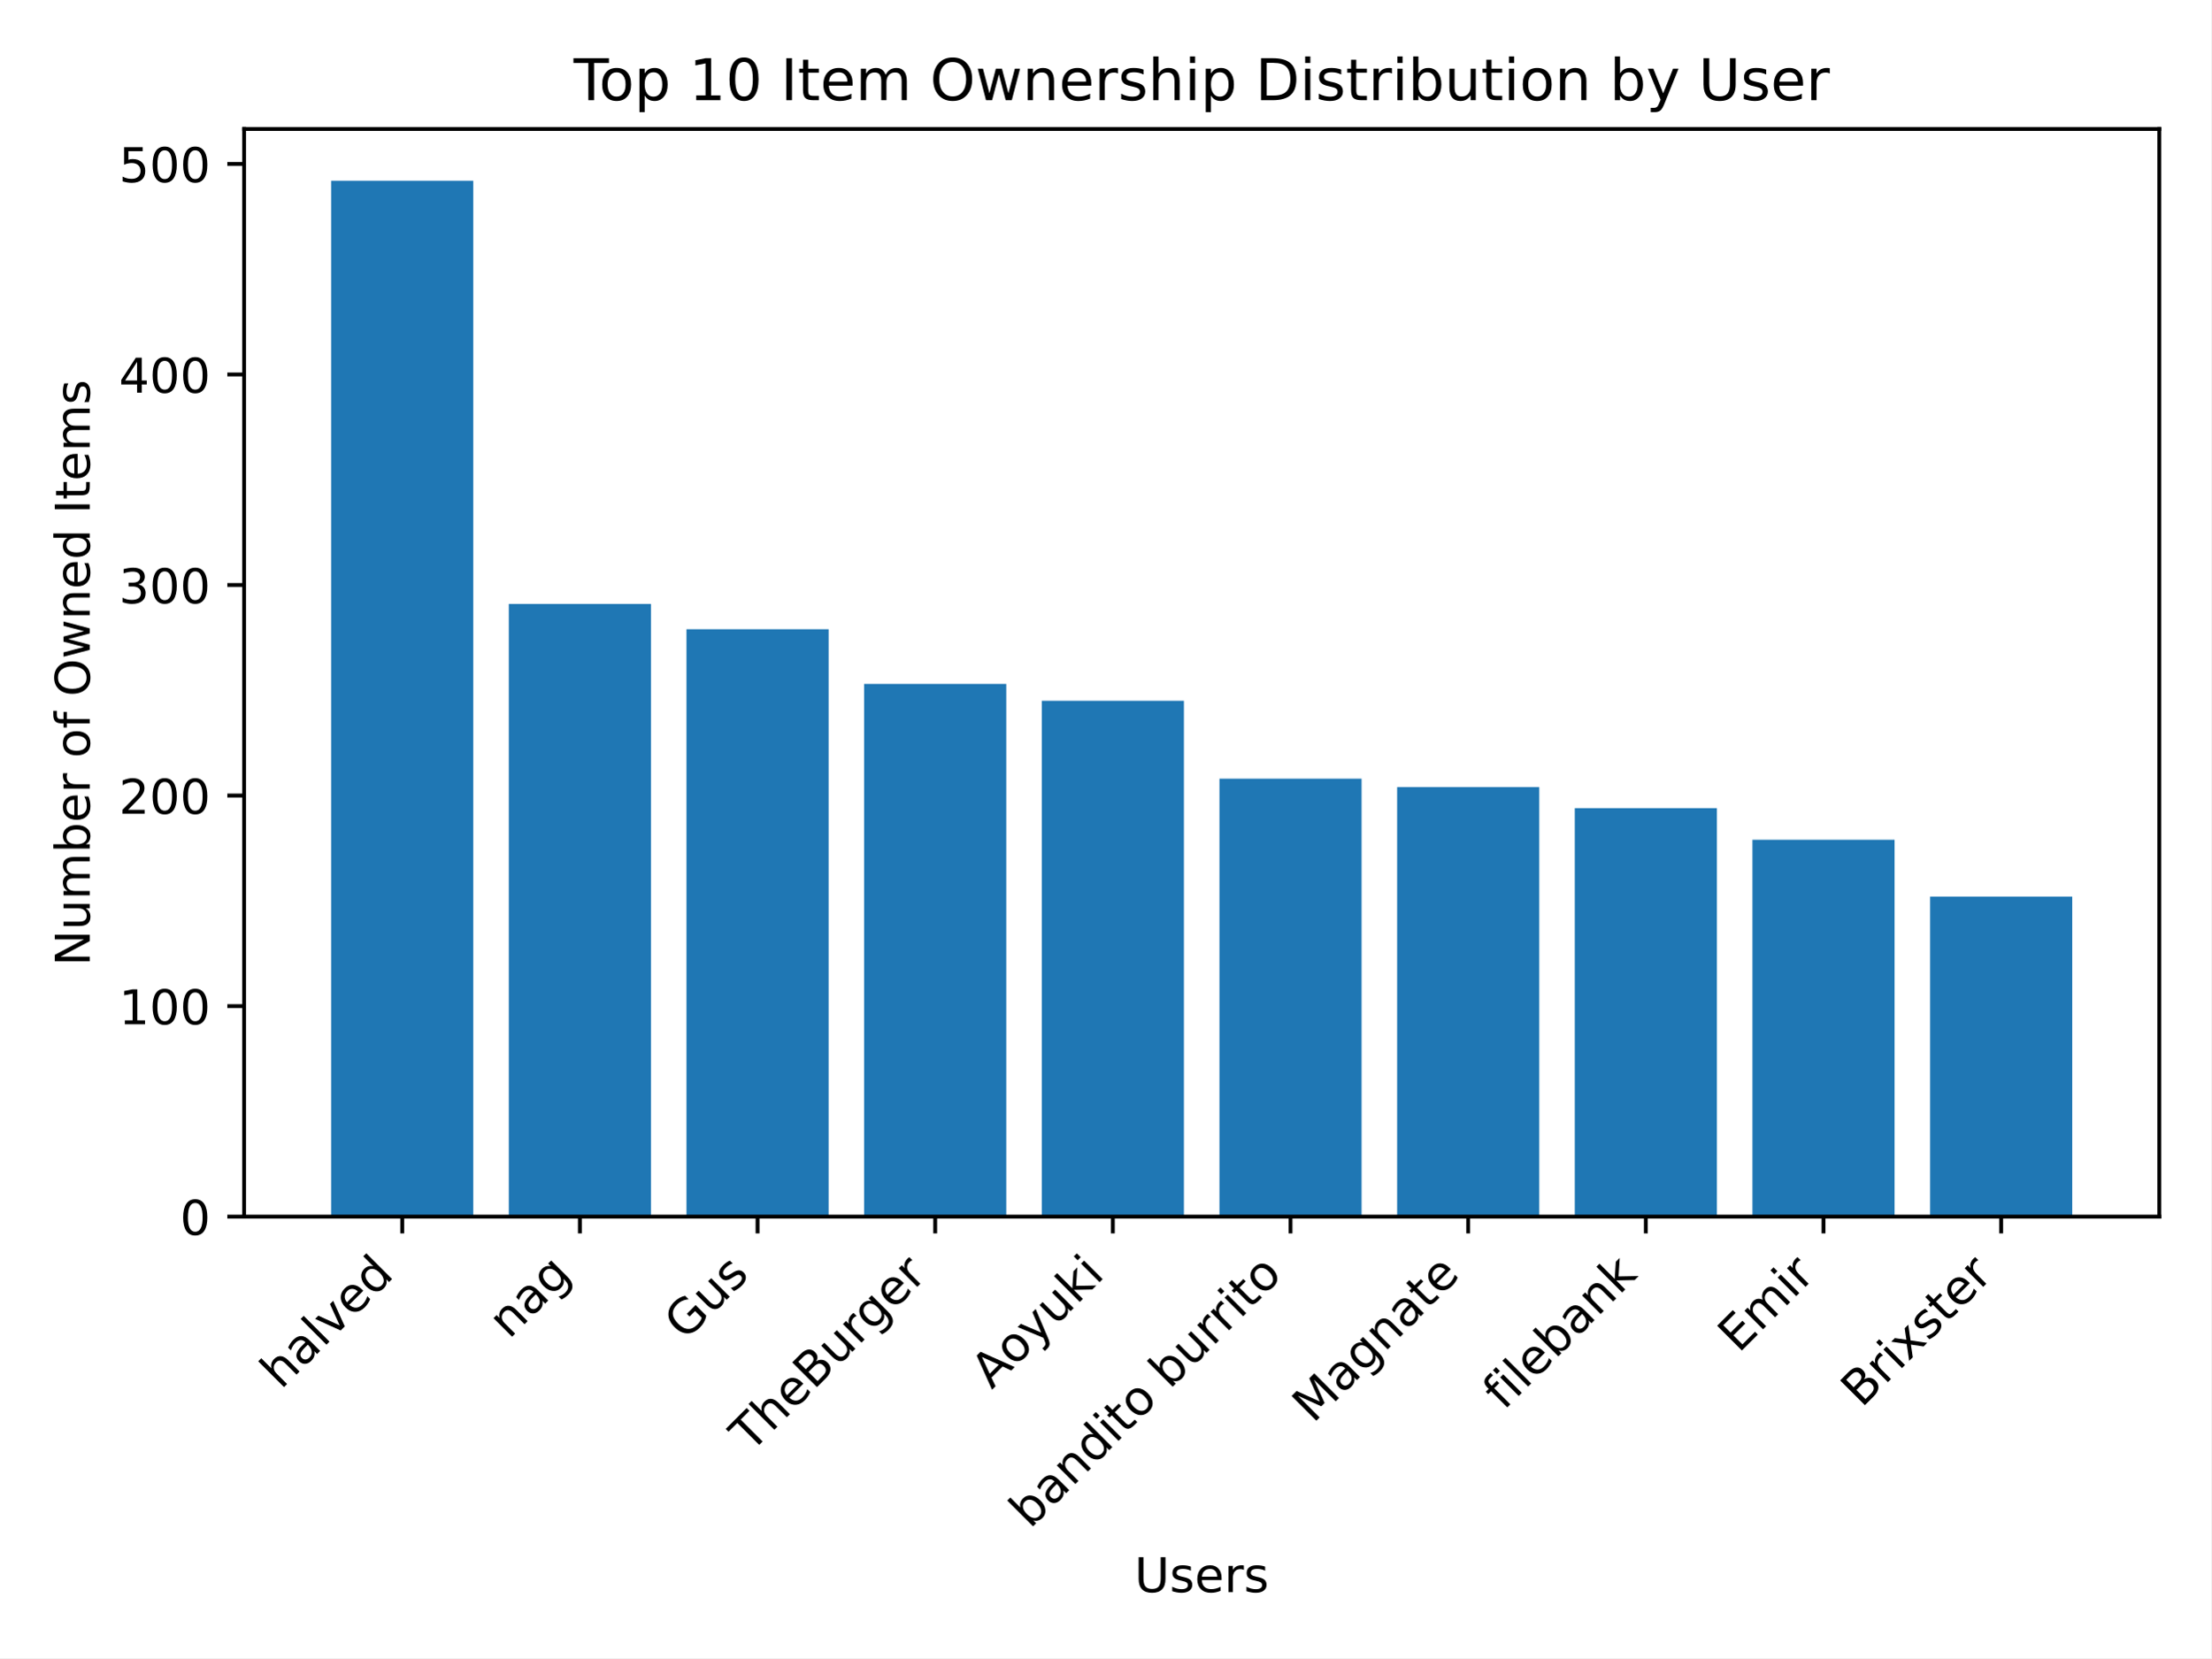
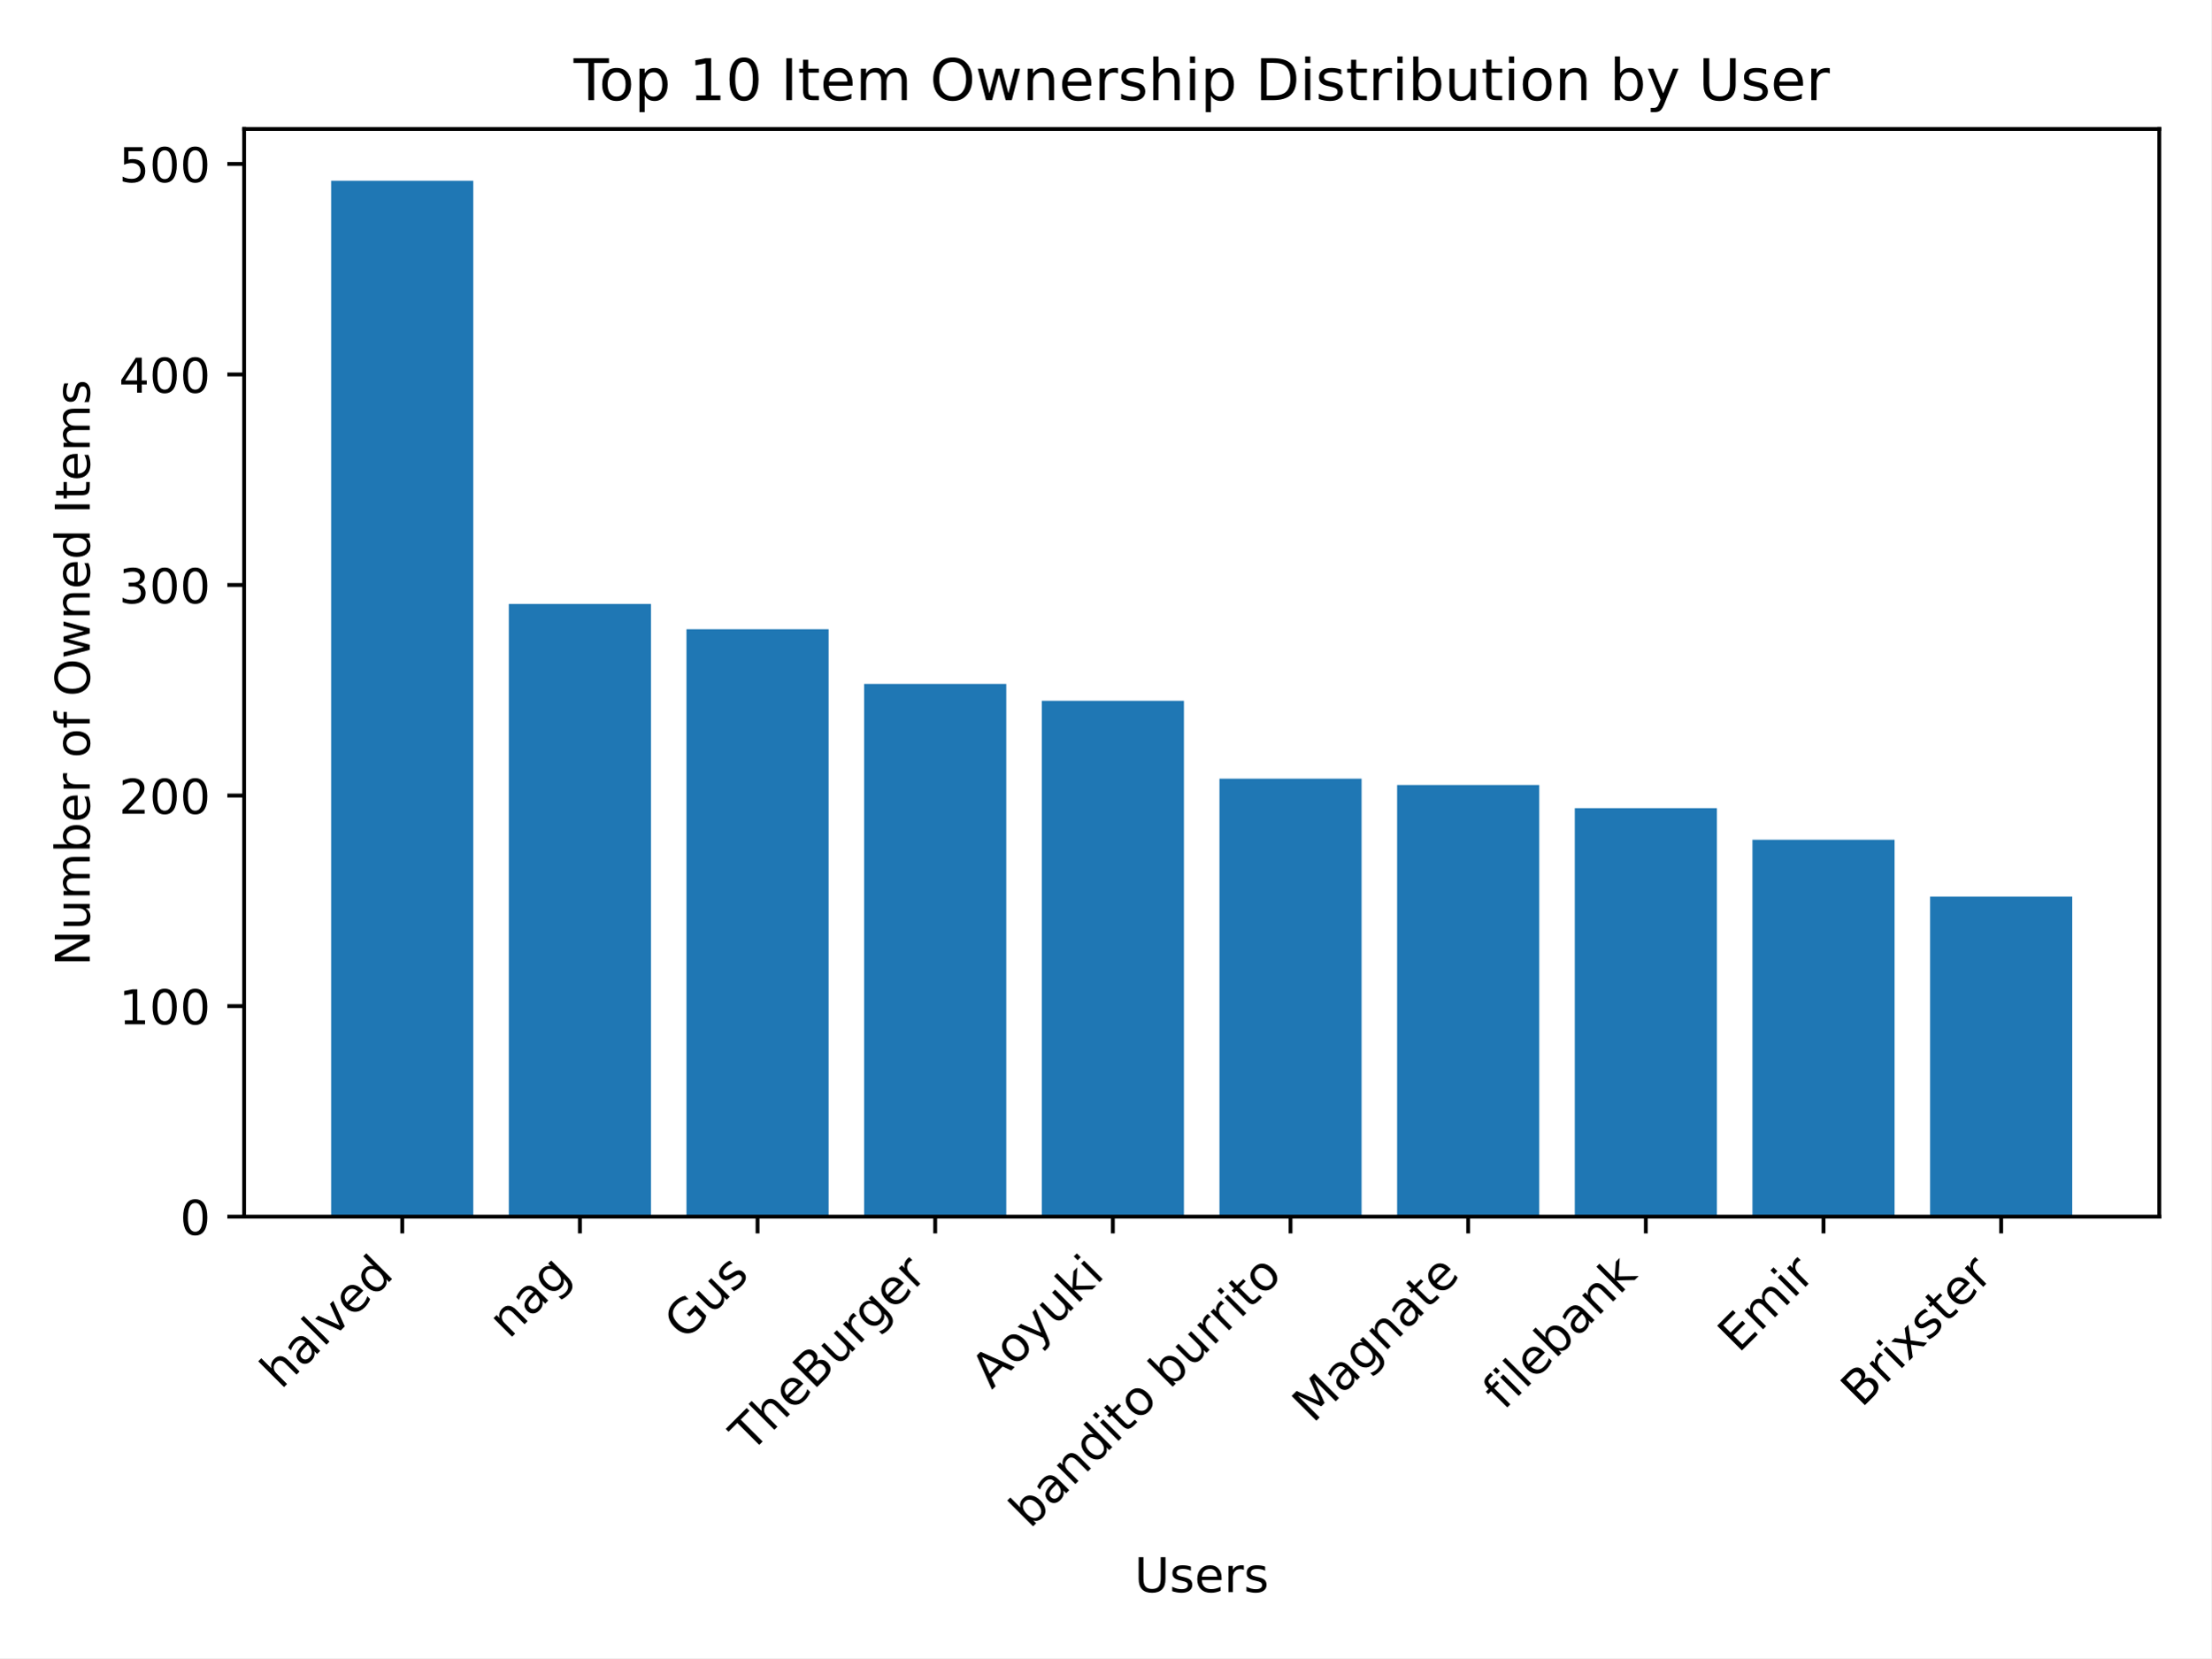
<svg xmlns="http://www.w3.org/2000/svg" xmlns:xlink="http://www.w3.org/1999/xlink" width="460.8pt" height="345.6pt" viewBox="0 0 460.8 345.6" version="1.1">
  <defs>
    <style type="text/css">*{stroke-linejoin: round; stroke-linecap: butt}</style>
  </defs>
  <g id="figure_1">
    <g id="patch_1">
      <path d="M 0 345.6  L 460.8 345.6  L 460.8 0  L 0 0  z " style="fill: #ffffff" />
    </g>
    <g id="axes_1">
      <g id="patch_2">
        <path d="M 50.87 253.581  L 450 253.581  L 450 26.88  L 50.87 26.88  z " style="fill: #ffffff" />
      </g>
      <g id="patch_3">
-         <path d="M 69.012 253.581  L 98.632 253.581  L 98.632 37.675  L 69.012 37.675  z " clip-path="url(#p9519331a0a)" style="fill: #1f77b4" />
+         <path d="M 69.012 253.581  L 98.632 253.581  L 98.632 37.675  L 69.012 37.675  z " clip-path="url(#p5525e25f6b)" style="fill: #1f77b4" />
      </g>
      <g id="patch_4">
-         <path d="M 106.037 253.581  L 135.657 253.581  L 135.657 125.88  L 106.037 125.88  z " clip-path="url(#p9519331a0a)" style="fill: #1f77b4" />
+         <path d="M 106.037 253.581  L 135.657 253.581  L 135.657 125.88  L 106.037 125.88  z " clip-path="url(#p5525e25f6b)" style="fill: #1f77b4" />
      </g>
      <g id="patch_5">
-         <path d="M 143.062 253.581  L 172.682 253.581  L 172.682 131.146  L 143.062 131.146  z " clip-path="url(#p9519331a0a)" style="fill: #1f77b4" />
+         <path d="M 143.062 253.581  L 172.682 253.581  L 172.682 131.146  L 143.062 131.146  z " clip-path="url(#p5525e25f6b)" style="fill: #1f77b4" />
      </g>
      <g id="patch_6">
-         <path d="M 180.087 253.581  L 209.707 253.581  L 209.707 142.556  L 180.087 142.556  z " clip-path="url(#p9519331a0a)" style="fill: #1f77b4" />
+         <path d="M 180.087 253.581  L 209.707 253.581  L 209.707 142.556  L 180.087 142.556  z " clip-path="url(#p5525e25f6b)" style="fill: #1f77b4" />
      </g>
      <g id="patch_7">
-         <path d="M 217.112 253.581  L 246.732 253.581  L 246.732 146.067  L 217.112 146.067  z " clip-path="url(#p9519331a0a)" style="fill: #1f77b4" />
+         <path d="M 217.112 253.581  L 246.732 253.581  L 246.732 146.067  L 217.112 146.067  z " clip-path="url(#p5525e25f6b)" style="fill: #1f77b4" />
      </g>
      <g id="patch_8">
-         <path d="M 254.138 253.581  L 283.758 253.581  L 283.758 162.304  L 254.138 162.304  z " clip-path="url(#p9519331a0a)" style="fill: #1f77b4" />
+         <path d="M 254.138 253.581  L 283.758 253.581  L 283.758 162.304  L 254.138 162.304  z " clip-path="url(#p5525e25f6b)" style="fill: #1f77b4" />
      </g>
      <g id="patch_9">
-         <path d="M 291.163 253.581  L 320.783 253.581  L 320.783 164.059  L 291.163 164.059  z " clip-path="url(#p9519331a0a)" style="fill: #1f77b4" />
+         <path d="M 291.163 253.581  L 320.783 253.581  L 320.783 163.62  L 291.163 163.62  z " clip-path="url(#p5525e25f6b)" style="fill: #1f77b4" />
      </g>
      <g id="patch_10">
-         <path d="M 328.188 253.581  L 357.808 253.581  L 357.808 168.447  L 328.188 168.447  z " clip-path="url(#p9519331a0a)" style="fill: #1f77b4" />
+         <path d="M 328.188 253.581  L 357.808 253.581  L 357.808 168.447  L 328.188 168.447  z " clip-path="url(#p5525e25f6b)" style="fill: #1f77b4" />
      </g>
      <g id="patch_11">
-         <path d="M 365.213 253.581  L 394.833 253.581  L 394.833 175.03  L 365.213 175.03  z " clip-path="url(#p9519331a0a)" style="fill: #1f77b4" />
+         <path d="M 365.213 253.581  L 394.833 253.581  L 394.833 175.03  L 365.213 175.03  z " clip-path="url(#p5525e25f6b)" style="fill: #1f77b4" />
      </g>
      <g id="patch_12">
-         <path d="M 402.238 253.581  L 431.858 253.581  L 431.858 186.878  L 402.238 186.878  z " clip-path="url(#p9519331a0a)" style="fill: #1f77b4" />
+         <path d="M 402.238 253.581  L 431.858 253.581  L 431.858 186.878  L 402.238 186.878  z " clip-path="url(#p5525e25f6b)" style="fill: #1f77b4" />
      </g>
      <g id="matplotlib.axis_1">
        <g id="xtick_1">
          <g id="line2d_1">
            <defs>
-               <path id="mc326df5c3a" d="M 0 0  L 0 3.5  " style="stroke: #000000; stroke-width: 0.8" />
+               <path id="mfc3a3e1d1f" d="M 0 0  L 0 3.5  " style="stroke: #000000; stroke-width: 0.8" />
            </defs>
            <g>
-               <use xlink:href="#mc326df5c3a" x="83.822" y="253.581" style="stroke: #000000; stroke-width: 0.8" />
+               <use xlink:href="#mfc3a3e1d1f" x="83.822" y="253.581" style="stroke: #000000; stroke-width: 0.8" />
            </g>
          </g>
          <g id="text_1">
            <g transform="translate(58.54764 289.7576) rotate(-45) scale(0.1 -0.1)">
              <defs>
                <path id="DejaVuSans-68" d="M 3513 2113  L 3513 0  L 2938 0  L 2938 2094  Q 2938 2591 2744 2837  Q 2550 3084 2163 3084  Q 1697 3084 1428 2787  Q 1159 2491 1159 1978  L 1159 0  L 581 0  L 581 4863  L 1159 4863  L 1159 2956  Q 1366 3272 1645 3428  Q 1925 3584 2291 3584  Q 2894 3584 3203 3211  Q 3513 2838 3513 2113  z " transform="scale(0.015625)" />
                <path id="DejaVuSans-61" d="M 2194 1759  Q 1497 1759 1228 1600  Q 959 1441 959 1056  Q 959 750 1161 570  Q 1363 391 1709 391  Q 2188 391 2477 730  Q 2766 1069 2766 1631  L 2766 1759  L 2194 1759  z M 3341 1997  L 3341 0  L 2766 0  L 2766 531  Q 2569 213 2275 61  Q 1981 -91 1556 -91  Q 1019 -91 701 211  Q 384 513 384 1019  Q 384 1609 779 1909  Q 1175 2209 1959 2209  L 2766 2209  L 2766 2266  Q 2766 2663 2505 2880  Q 2244 3097 1772 3097  Q 1472 3097 1187 3025  Q 903 2953 641 2809  L 641 3341  Q 956 3463 1253 3523  Q 1550 3584 1831 3584  Q 2591 3584 2966 3190  Q 3341 2797 3341 1997  z " transform="scale(0.015625)" />
                <path id="DejaVuSans-6c" d="M 603 4863  L 1178 4863  L 1178 0  L 603 0  L 603 4863  z " transform="scale(0.015625)" />
                <path id="DejaVuSans-76" d="M 191 3500  L 800 3500  L 1894 563  L 2988 3500  L 3597 3500  L 2284 0  L 1503 0  L 191 3500  z " transform="scale(0.015625)" />
                <path id="DejaVuSans-65" d="M 3597 1894  L 3597 1613  L 953 1613  Q 991 1019 1311 708  Q 1631 397 2203 397  Q 2534 397 2845 478  Q 3156 559 3463 722  L 3463 178  Q 3153 47 2828 -22  Q 2503 -91 2169 -91  Q 1331 -91 842 396  Q 353 884 353 1716  Q 353 2575 817 3079  Q 1281 3584 2069 3584  Q 2775 3584 3186 3129  Q 3597 2675 3597 1894  z M 3022 2063  Q 3016 2534 2758 2815  Q 2500 3097 2075 3097  Q 1594 3097 1305 2825  Q 1016 2553 972 2059  L 3022 2063  z " transform="scale(0.015625)" />
                <path id="DejaVuSans-64" d="M 2906 2969  L 2906 4863  L 3481 4863  L 3481 0  L 2906 0  L 2906 525  Q 2725 213 2448 61  Q 2172 -91 1784 -91  Q 1150 -91 751 415  Q 353 922 353 1747  Q 353 2572 751 3078  Q 1150 3584 1784 3584  Q 2172 3584 2448 3432  Q 2725 3281 2906 2969  z M 947 1747  Q 947 1113 1208 752  Q 1469 391 1925 391  Q 2381 391 2643 752  Q 2906 1113 2906 1747  Q 2906 2381 2643 2742  Q 2381 3103 1925 3103  Q 1469 3103 1208 2742  Q 947 2381 947 1747  z " transform="scale(0.015625)" />
              </defs>
              <use xlink:href="#DejaVuSans-68" />
              <use xlink:href="#DejaVuSans-61" transform="translate(63.37891 0)" />
              <use xlink:href="#DejaVuSans-6c" transform="translate(124.6582 0)" />
              <use xlink:href="#DejaVuSans-76" transform="translate(152.4414 0)" />
              <use xlink:href="#DejaVuSans-65" transform="translate(211.6211 0)" />
              <use xlink:href="#DejaVuSans-64" transform="translate(273.1445 0)" />
            </g>
          </g>
        </g>
        <g id="xtick_2">
          <g id="line2d_2">
            <g>
-               <use xlink:href="#mc326df5c3a" x="120.847" y="253.581" style="stroke: #000000; stroke-width: 0.8" />
+               <use xlink:href="#mfc3a3e1d1f" x="120.847" y="253.581" style="stroke: #000000; stroke-width: 0.8" />
            </g>
          </g>
          <g id="text_2">
            <g transform="translate(106.0732 279.257) rotate(-45) scale(0.1 -0.1)">
              <defs>
                <path id="DejaVuSans-6e" d="M 3513 2113  L 3513 0  L 2938 0  L 2938 2094  Q 2938 2591 2744 2837  Q 2550 3084 2163 3084  Q 1697 3084 1428 2787  Q 1159 2491 1159 1978  L 1159 0  L 581 0  L 581 3500  L 1159 3500  L 1159 2956  Q 1366 3272 1645 3428  Q 1925 3584 2291 3584  Q 2894 3584 3203 3211  Q 3513 2838 3513 2113  z " transform="scale(0.015625)" />
                <path id="DejaVuSans-67" d="M 2906 1791  Q 2906 2416 2648 2759  Q 2391 3103 1925 3103  Q 1463 3103 1205 2759  Q 947 2416 947 1791  Q 947 1169 1205 825  Q 1463 481 1925 481  Q 2391 481 2648 825  Q 2906 1169 2906 1791  z M 3481 434  Q 3481 -459 3084 -895  Q 2688 -1331 1869 -1331  Q 1566 -1331 1297 -1286  Q 1028 -1241 775 -1147  L 775 -588  Q 1028 -725 1275 -790  Q 1522 -856 1778 -856  Q 2344 -856 2625 -561  Q 2906 -266 2906 331  L 2906 616  Q 2728 306 2450 153  Q 2172 0 1784 0  Q 1141 0 747 490  Q 353 981 353 1791  Q 353 2603 747 3093  Q 1141 3584 1784 3584  Q 2172 3584 2450 3431  Q 2728 3278 2906 2969  L 2906 3500  L 3481 3500  L 3481 434  z " transform="scale(0.015625)" />
              </defs>
              <use xlink:href="#DejaVuSans-6e" />
              <use xlink:href="#DejaVuSans-61" transform="translate(63.37891 0)" />
              <use xlink:href="#DejaVuSans-67" transform="translate(124.6582 0)" />
            </g>
          </g>
        </g>
        <g id="xtick_3">
          <g id="line2d_3">
            <g>
-               <use xlink:href="#mc326df5c3a" x="157.872" y="253.581" style="stroke: #000000; stroke-width: 0.8" />
+               <use xlink:href="#mfc3a3e1d1f" x="157.872" y="253.581" style="stroke: #000000; stroke-width: 0.8" />
            </g>
          </g>
          <g id="text_3">
            <g transform="translate(142.758 279.5973) rotate(-45) scale(0.1 -0.1)">
              <defs>
                <path id="DejaVuSans-47" d="M 3809 666  L 3809 1919  L 2778 1919  L 2778 2438  L 4434 2438  L 4434 434  Q 4069 175 3628 42  Q 3188 -91 2688 -91  Q 1594 -91 976 548  Q 359 1188 359 2328  Q 359 3472 976 4111  Q 1594 4750 2688 4750  Q 3144 4750 3555 4637  Q 3966 4525 4313 4306  L 4313 3634  Q 3963 3931 3569 4081  Q 3175 4231 2741 4231  Q 1884 4231 1454 3753  Q 1025 3275 1025 2328  Q 1025 1384 1454 906  Q 1884 428 2741 428  Q 3075 428 3337 486  Q 3600 544 3809 666  z " transform="scale(0.015625)" />
                <path id="DejaVuSans-75" d="M 544 1381  L 544 3500  L 1119 3500  L 1119 1403  Q 1119 906 1312 657  Q 1506 409 1894 409  Q 2359 409 2629 706  Q 2900 1003 2900 1516  L 2900 3500  L 3475 3500  L 3475 0  L 2900 0  L 2900 538  Q 2691 219 2414 64  Q 2138 -91 1772 -91  Q 1169 -91 856 284  Q 544 659 544 1381  z M 1991 3584  L 1991 3584  z " transform="scale(0.015625)" />
                <path id="DejaVuSans-73" d="M 2834 3397  L 2834 2853  Q 2591 2978 2328 3040  Q 2066 3103 1784 3103  Q 1356 3103 1142 2972  Q 928 2841 928 2578  Q 928 2378 1081 2264  Q 1234 2150 1697 2047  L 1894 2003  Q 2506 1872 2764 1633  Q 3022 1394 3022 966  Q 3022 478 2636 193  Q 2250 -91 1575 -91  Q 1294 -91 989 -36  Q 684 19 347 128  L 347 722  Q 666 556 975 473  Q 1284 391 1588 391  Q 1994 391 2212 530  Q 2431 669 2431 922  Q 2431 1156 2273 1281  Q 2116 1406 1581 1522  L 1381 1569  Q 847 1681 609 1914  Q 372 2147 372 2553  Q 372 3047 722 3315  Q 1072 3584 1716 3584  Q 2034 3584 2315 3537  Q 2597 3491 2834 3397  z " transform="scale(0.015625)" />
              </defs>
              <use xlink:href="#DejaVuSans-47" />
              <use xlink:href="#DejaVuSans-75" transform="translate(77.49023 0)" />
              <use xlink:href="#DejaVuSans-73" transform="translate(140.8691 0)" />
            </g>
          </g>
        </g>
        <g id="xtick_4">
          <g id="line2d_4">
            <g>
-               <use xlink:href="#mc326df5c3a" x="194.897" y="253.581" style="stroke: #000000; stroke-width: 0.8" />
+               <use xlink:href="#mfc3a3e1d1f" x="194.897" y="253.581" style="stroke: #000000; stroke-width: 0.8" />
            </g>
          </g>
          <g id="text_4">
            <g transform="translate(156.4131 302.9672) rotate(-45) scale(0.1 -0.1)">
              <defs>
                <path id="DejaVuSans-54" d="M -19 4666  L 3928 4666  L 3928 4134  L 2272 4134  L 2272 0  L 1638 0  L 1638 4134  L -19 4134  L -19 4666  z " transform="scale(0.015625)" />
                <path id="DejaVuSans-42" d="M 1259 2228  L 1259 519  L 2272 519  Q 2781 519 3026 730  Q 3272 941 3272 1375  Q 3272 1813 3026 2020  Q 2781 2228 2272 2228  L 1259 2228  z M 1259 4147  L 1259 2741  L 2194 2741  Q 2656 2741 2882 2914  Q 3109 3088 3109 3444  Q 3109 3797 2882 3972  Q 2656 4147 2194 4147  L 1259 4147  z M 628 4666  L 2241 4666  Q 2963 4666 3353 4366  Q 3744 4066 3744 3513  Q 3744 3084 3544 2831  Q 3344 2578 2956 2516  Q 3422 2416 3680 2098  Q 3938 1781 3938 1306  Q 3938 681 3513 340  Q 3088 0 2303 0  L 628 0  L 628 4666  z " transform="scale(0.015625)" />
                <path id="DejaVuSans-72" d="M 2631 2963  Q 2534 3019 2420 3045  Q 2306 3072 2169 3072  Q 1681 3072 1420 2755  Q 1159 2438 1159 1844  L 1159 0  L 581 0  L 581 3500  L 1159 3500  L 1159 2956  Q 1341 3275 1631 3429  Q 1922 3584 2338 3584  Q 2397 3584 2469 3576  Q 2541 3569 2628 3553  L 2631 2963  z " transform="scale(0.015625)" />
              </defs>
              <use xlink:href="#DejaVuSans-54" />
              <use xlink:href="#DejaVuSans-68" transform="translate(61.08398 0)" />
              <use xlink:href="#DejaVuSans-65" transform="translate(124.4629 0)" />
              <use xlink:href="#DejaVuSans-42" transform="translate(185.9863 0)" />
              <use xlink:href="#DejaVuSans-75" transform="translate(254.5898 0)" />
              <use xlink:href="#DejaVuSans-72" transform="translate(317.9688 0)" />
              <use xlink:href="#DejaVuSans-67" transform="translate(357.332 0)" />
              <use xlink:href="#DejaVuSans-65" transform="translate(420.8086 0)" />
              <use xlink:href="#DejaVuSans-72" transform="translate(482.332 0)" />
            </g>
          </g>
        </g>
        <g id="xtick_5">
          <g id="line2d_5">
            <g>
-               <use xlink:href="#mc326df5c3a" x="231.922" y="253.581" style="stroke: #000000; stroke-width: 0.8" />
+               <use xlink:href="#mfc3a3e1d1f" x="231.922" y="253.581" style="stroke: #000000; stroke-width: 0.8" />
            </g>
          </g>
          <g id="text_5">
            <g transform="translate(206.6865 289.7189) rotate(-45) scale(0.1 -0.1)">
              <defs>
                <path id="DejaVuSans-41" d="M 2188 4044  L 1331 1722  L 3047 1722  L 2188 4044  z M 1831 4666  L 2547 4666  L 4325 0  L 3669 0  L 3244 1197  L 1141 1197  L 716 0  L 50 0  L 1831 4666  z " transform="scale(0.015625)" />
                <path id="DejaVuSans-6f" d="M 1959 3097  Q 1497 3097 1228 2736  Q 959 2375 959 1747  Q 959 1119 1226 758  Q 1494 397 1959 397  Q 2419 397 2687 759  Q 2956 1122 2956 1747  Q 2956 2369 2687 2733  Q 2419 3097 1959 3097  z M 1959 3584  Q 2709 3584 3137 3096  Q 3566 2609 3566 1747  Q 3566 888 3137 398  Q 2709 -91 1959 -91  Q 1206 -91 779 398  Q 353 888 353 1747  Q 353 2609 779 3096  Q 1206 3584 1959 3584  z " transform="scale(0.015625)" />
                <path id="DejaVuSans-79" d="M 2059 -325  Q 1816 -950 1584 -1140  Q 1353 -1331 966 -1331  L 506 -1331  L 506 -850  L 844 -850  Q 1081 -850 1212 -737  Q 1344 -625 1503 -206  L 1606 56  L 191 3500  L 800 3500  L 1894 763  L 2988 3500  L 3597 3500  L 2059 -325  z " transform="scale(0.015625)" />
                <path id="DejaVuSans-6b" d="M 581 4863  L 1159 4863  L 1159 1991  L 2875 3500  L 3609 3500  L 1753 1863  L 3688 0  L 2938 0  L 1159 1709  L 1159 0  L 581 0  L 581 4863  z " transform="scale(0.015625)" />
                <path id="DejaVuSans-69" d="M 603 3500  L 1178 3500  L 1178 0  L 603 0  L 603 3500  z M 603 4863  L 1178 4863  L 1178 4134  L 603 4134  L 603 4863  z " transform="scale(0.015625)" />
              </defs>
              <use xlink:href="#DejaVuSans-41" />
              <use xlink:href="#DejaVuSans-6f" transform="translate(66.6582 0)" />
              <use xlink:href="#DejaVuSans-79" transform="translate(127.8398 0)" />
              <use xlink:href="#DejaVuSans-75" transform="translate(187.0195 0)" />
              <use xlink:href="#DejaVuSans-6b" transform="translate(250.3984 0)" />
              <use xlink:href="#DejaVuSans-69" transform="translate(308.3086 0)" />
            </g>
          </g>
        </g>
        <g id="xtick_6">
          <g id="line2d_6">
            <g>
-               <use xlink:href="#mc326df5c3a" x="268.948" y="253.581" style="stroke: #000000; stroke-width: 0.8" />
+               <use xlink:href="#mfc3a3e1d1f" x="268.948" y="253.581" style="stroke: #000000; stroke-width: 0.8" />
            </g>
          </g>
          <g id="text_6">
            <g transform="translate(214.6506 318.7799) rotate(-45) scale(0.1 -0.1)">
              <defs>
                <path id="DejaVuSans-62" d="M 3116 1747  Q 3116 2381 2855 2742  Q 2594 3103 2138 3103  Q 1681 3103 1420 2742  Q 1159 2381 1159 1747  Q 1159 1113 1420 752  Q 1681 391 2138 391  Q 2594 391 2855 752  Q 3116 1113 3116 1747  z M 1159 2969  Q 1341 3281 1617 3432  Q 1894 3584 2278 3584  Q 2916 3584 3314 3078  Q 3713 2572 3713 1747  Q 3713 922 3314 415  Q 2916 -91 2278 -91  Q 1894 -91 1617 61  Q 1341 213 1159 525  L 1159 0  L 581 0  L 581 4863  L 1159 4863  L 1159 2969  z " transform="scale(0.015625)" />
                <path id="DejaVuSans-74" d="M 1172 4494  L 1172 3500  L 2356 3500  L 2356 3053  L 1172 3053  L 1172 1153  Q 1172 725 1289 603  Q 1406 481 1766 481  L 2356 481  L 2356 0  L 1766 0  Q 1100 0 847 248  Q 594 497 594 1153  L 594 3053  L 172 3053  L 172 3500  L 594 3500  L 594 4494  L 1172 4494  z " transform="scale(0.015625)" />
                <path id="DejaVuSans-20" transform="scale(0.015625)" />
              </defs>
              <use xlink:href="#DejaVuSans-62" />
              <use xlink:href="#DejaVuSans-61" transform="translate(63.47656 0)" />
              <use xlink:href="#DejaVuSans-6e" transform="translate(124.7559 0)" />
              <use xlink:href="#DejaVuSans-64" transform="translate(188.1348 0)" />
              <use xlink:href="#DejaVuSans-69" transform="translate(251.6113 0)" />
              <use xlink:href="#DejaVuSans-74" transform="translate(279.3945 0)" />
              <use xlink:href="#DejaVuSans-6f" transform="translate(318.6035 0)" />
              <use xlink:href="#DejaVuSans-20" transform="translate(379.7852 0)" />
              <use xlink:href="#DejaVuSans-62" transform="translate(411.5723 0)" />
              <use xlink:href="#DejaVuSans-75" transform="translate(475.0488 0)" />
              <use xlink:href="#DejaVuSans-72" transform="translate(538.4277 0)" />
              <use xlink:href="#DejaVuSans-72" transform="translate(577.791 0)" />
              <use xlink:href="#DejaVuSans-69" transform="translate(618.9043 0)" />
              <use xlink:href="#DejaVuSans-74" transform="translate(646.6875 0)" />
              <use xlink:href="#DejaVuSans-6f" transform="translate(685.8965 0)" />
            </g>
          </g>
        </g>
        <g id="xtick_7">
          <g id="line2d_7">
            <g>
-               <use xlink:href="#mc326df5c3a" x="305.973" y="253.581" style="stroke: #000000; stroke-width: 0.8" />
+               <use xlink:href="#mfc3a3e1d1f" x="305.973" y="253.581" style="stroke: #000000; stroke-width: 0.8" />
            </g>
          </g>
          <g id="text_7">
            <g transform="translate(273.6412 296.8143) rotate(-45) scale(0.1 -0.1)">
              <defs>
                <path id="DejaVuSans-4d" d="M 628 4666  L 1569 4666  L 2759 1491  L 3956 4666  L 4897 4666  L 4897 0  L 4281 0  L 4281 4097  L 3078 897  L 2444 897  L 1241 4097  L 1241 0  L 628 0  L 628 4666  z " transform="scale(0.015625)" />
              </defs>
              <use xlink:href="#DejaVuSans-4d" />
              <use xlink:href="#DejaVuSans-61" transform="translate(86.2793 0)" />
              <use xlink:href="#DejaVuSans-67" transform="translate(147.5586 0)" />
              <use xlink:href="#DejaVuSans-6e" transform="translate(211.0352 0)" />
              <use xlink:href="#DejaVuSans-61" transform="translate(274.4141 0)" />
              <use xlink:href="#DejaVuSans-74" transform="translate(335.6934 0)" />
              <use xlink:href="#DejaVuSans-65" transform="translate(374.9023 0)" />
            </g>
          </g>
        </g>
        <g id="xtick_8">
          <g id="line2d_8">
            <g>
-               <use xlink:href="#mc326df5c3a" x="342.998" y="253.581" style="stroke: #000000; stroke-width: 0.8" />
+               <use xlink:href="#mfc3a3e1d1f" x="342.998" y="253.581" style="stroke: #000000; stroke-width: 0.8" />
            </g>
          </g>
          <g id="text_8">
            <g transform="translate(313.3599 294.1206) rotate(-45) scale(0.1 -0.1)">
              <defs>
                <path id="DejaVuSans-66" d="M 2375 4863  L 2375 4384  L 1825 4384  Q 1516 4384 1395 4259  Q 1275 4134 1275 3809  L 1275 3500  L 2222 3500  L 2222 3053  L 1275 3053  L 1275 0  L 697 0  L 697 3053  L 147 3053  L 147 3500  L 697 3500  L 697 3744  Q 697 4328 969 4595  Q 1241 4863 1831 4863  L 2375 4863  z " transform="scale(0.015625)" />
              </defs>
              <use xlink:href="#DejaVuSans-66" />
              <use xlink:href="#DejaVuSans-69" transform="translate(35.20508 0)" />
              <use xlink:href="#DejaVuSans-6c" transform="translate(62.98828 0)" />
              <use xlink:href="#DejaVuSans-65" transform="translate(90.77148 0)" />
              <use xlink:href="#DejaVuSans-62" transform="translate(152.2949 0)" />
              <use xlink:href="#DejaVuSans-61" transform="translate(215.7715 0)" />
              <use xlink:href="#DejaVuSans-6e" transform="translate(277.0508 0)" />
              <use xlink:href="#DejaVuSans-6b" transform="translate(340.4297 0)" />
            </g>
          </g>
        </g>
        <g id="xtick_9">
          <g id="line2d_9">
            <g>
-               <use xlink:href="#mc326df5c3a" x="380.023" y="253.581" style="stroke: #000000; stroke-width: 0.8" />
+               <use xlink:href="#mfc3a3e1d1f" x="380.023" y="253.581" style="stroke: #000000; stroke-width: 0.8" />
            </g>
          </g>
          <g id="text_9">
            <g transform="translate(362.3251 282.1805) rotate(-45) scale(0.1 -0.1)">
              <defs>
                <path id="DejaVuSans-45" d="M 628 4666  L 3578 4666  L 3578 4134  L 1259 4134  L 1259 2753  L 3481 2753  L 3481 2222  L 1259 2222  L 1259 531  L 3634 531  L 3634 0  L 628 0  L 628 4666  z " transform="scale(0.015625)" />
                <path id="DejaVuSans-6d" d="M 3328 2828  Q 3544 3216 3844 3400  Q 4144 3584 4550 3584  Q 5097 3584 5394 3201  Q 5691 2819 5691 2113  L 5691 0  L 5113 0  L 5113 2094  Q 5113 2597 4934 2840  Q 4756 3084 4391 3084  Q 3944 3084 3684 2787  Q 3425 2491 3425 1978  L 3425 0  L 2847 0  L 2847 2094  Q 2847 2600 2669 2842  Q 2491 3084 2119 3084  Q 1678 3084 1418 2786  Q 1159 2488 1159 1978  L 1159 0  L 581 0  L 581 3500  L 1159 3500  L 1159 2956  Q 1356 3278 1631 3431  Q 1906 3584 2284 3584  Q 2666 3584 2933 3390  Q 3200 3197 3328 2828  z " transform="scale(0.015625)" />
              </defs>
              <use xlink:href="#DejaVuSans-45" />
              <use xlink:href="#DejaVuSans-6d" transform="translate(63.18359 0)" />
              <use xlink:href="#DejaVuSans-69" transform="translate(160.5957 0)" />
              <use xlink:href="#DejaVuSans-72" transform="translate(188.3789 0)" />
            </g>
          </g>
        </g>
        <g id="xtick_10">
          <g id="line2d_10">
            <g>
-               <use xlink:href="#mc326df5c3a" x="417.048" y="253.581" style="stroke: #000000; stroke-width: 0.8" />
+               <use xlink:href="#mfc3a3e1d1f" x="417.048" y="253.581" style="stroke: #000000; stroke-width: 0.8" />
            </g>
          </g>
          <g id="text_10">
            <g transform="translate(387.9558 293.5748) rotate(-45) scale(0.1 -0.1)">
              <defs>
                <path id="DejaVuSans-78" d="M 3513 3500  L 2247 1797  L 3578 0  L 2900 0  L 1881 1375  L 863 0  L 184 0  L 1544 1831  L 300 3500  L 978 3500  L 1906 2253  L 2834 3500  L 3513 3500  z " transform="scale(0.015625)" />
              </defs>
              <use xlink:href="#DejaVuSans-42" />
              <use xlink:href="#DejaVuSans-72" transform="translate(68.60352 0)" />
              <use xlink:href="#DejaVuSans-69" transform="translate(109.7168 0)" />
              <use xlink:href="#DejaVuSans-78" transform="translate(137.5 0)" />
              <use xlink:href="#DejaVuSans-73" transform="translate(196.6797 0)" />
              <use xlink:href="#DejaVuSans-74" transform="translate(248.7793 0)" />
              <use xlink:href="#DejaVuSans-65" transform="translate(287.9883 0)" />
              <use xlink:href="#DejaVuSans-72" transform="translate(349.5117 0)" />
            </g>
          </g>
        </g>
        <g id="text_11">
          <g transform="translate(236.4342 331.8489) scale(0.1 -0.1)">
            <defs>
              <path id="DejaVuSans-55" d="M 556 4666  L 1191 4666  L 1191 1831  Q 1191 1081 1462 751  Q 1734 422 2344 422  Q 2950 422 3222 751  Q 3494 1081 3494 1831  L 3494 4666  L 4128 4666  L 4128 1753  Q 4128 841 3676 375  Q 3225 -91 2344 -91  Q 1459 -91 1007 375  Q 556 841 556 1753  L 556 4666  z " transform="scale(0.015625)" />
            </defs>
            <use xlink:href="#DejaVuSans-55" />
            <use xlink:href="#DejaVuSans-73" transform="translate(73.19336 0)" />
            <use xlink:href="#DejaVuSans-65" transform="translate(125.293 0)" />
            <use xlink:href="#DejaVuSans-72" transform="translate(186.8164 0)" />
            <use xlink:href="#DejaVuSans-73" transform="translate(227.9297 0)" />
          </g>
        </g>
      </g>
      <g id="matplotlib.axis_2">
        <g id="ytick_1">
          <g id="line2d_11">
            <defs>
-               <path id="mde4b759489" d="M 0 0  L -3.5 0  " style="stroke: #000000; stroke-width: 0.8" />
+               <path id="m02142e27dc" d="M 0 0  L -3.5 0  " style="stroke: #000000; stroke-width: 0.8" />
            </defs>
            <g>
-               <use xlink:href="#mde4b759489" x="50.87" y="253.581" style="stroke: #000000; stroke-width: 0.8" />
+               <use xlink:href="#m02142e27dc" x="50.87" y="253.581" style="stroke: #000000; stroke-width: 0.8" />
            </g>
          </g>
          <g id="text_12">
            <g transform="translate(37.5075 257.3798) scale(0.1 -0.1)">
              <defs>
                <path id="DejaVuSans-30" d="M 2034 4250  Q 1547 4250 1301 3770  Q 1056 3291 1056 2328  Q 1056 1369 1301 889  Q 1547 409 2034 409  Q 2525 409 2770 889  Q 3016 1369 3016 2328  Q 3016 3291 2770 3770  Q 2525 4250 2034 4250  z M 2034 4750  Q 2819 4750 3233 4129  Q 3647 3509 3647 2328  Q 3647 1150 3233 529  Q 2819 -91 2034 -91  Q 1250 -91 836 529  Q 422 1150 422 2328  Q 422 3509 836 4129  Q 1250 4750 2034 4750  z " transform="scale(0.015625)" />
              </defs>
              <use xlink:href="#DejaVuSans-30" />
            </g>
          </g>
        </g>
        <g id="ytick_2">
          <g id="line2d_12">
            <g>
-               <use xlink:href="#mde4b759489" x="50.87" y="209.697" style="stroke: #000000; stroke-width: 0.8" />
+               <use xlink:href="#m02142e27dc" x="50.87" y="209.697" style="stroke: #000000; stroke-width: 0.8" />
            </g>
          </g>
          <g id="text_13">
            <g transform="translate(24.7825 213.4966) scale(0.1 -0.1)">
              <defs>
                <path id="DejaVuSans-31" d="M 794 531  L 1825 531  L 1825 4091  L 703 3866  L 703 4441  L 1819 4666  L 2450 4666  L 2450 531  L 3481 531  L 3481 0  L 794 0  L 794 531  z " transform="scale(0.015625)" />
              </defs>
              <use xlink:href="#DejaVuSans-31" />
              <use xlink:href="#DejaVuSans-30" transform="translate(63.62305 0)" />
              <use xlink:href="#DejaVuSans-30" transform="translate(127.2461 0)" />
            </g>
          </g>
        </g>
        <g id="ytick_3">
          <g id="line2d_13">
            <g>
-               <use xlink:href="#mde4b759489" x="50.87" y="165.814" style="stroke: #000000; stroke-width: 0.8" />
+               <use xlink:href="#m02142e27dc" x="50.87" y="165.814" style="stroke: #000000; stroke-width: 0.8" />
            </g>
          </g>
          <g id="text_14">
            <g transform="translate(24.7825 169.6134) scale(0.1 -0.1)">
              <defs>
                <path id="DejaVuSans-32" d="M 1228 531  L 3431 531  L 3431 0  L 469 0  L 469 531  Q 828 903 1448 1529  Q 2069 2156 2228 2338  Q 2531 2678 2651 2914  Q 2772 3150 2772 3378  Q 2772 3750 2511 3984  Q 2250 4219 1831 4219  Q 1534 4219 1204 4116  Q 875 4013 500 3803  L 500 4441  Q 881 4594 1212 4672  Q 1544 4750 1819 4750  Q 2544 4750 2975 4387  Q 3406 4025 3406 3419  Q 3406 3131 3298 2873  Q 3191 2616 2906 2266  Q 2828 2175 2409 1742  Q 1991 1309 1228 531  z " transform="scale(0.015625)" />
              </defs>
              <use xlink:href="#DejaVuSans-32" />
              <use xlink:href="#DejaVuSans-30" transform="translate(63.62305 0)" />
              <use xlink:href="#DejaVuSans-30" transform="translate(127.2461 0)" />
            </g>
          </g>
        </g>
        <g id="ytick_4">
          <g id="line2d_14">
            <g>
-               <use xlink:href="#mde4b759489" x="50.87" y="121.931" style="stroke: #000000; stroke-width: 0.8" />
+               <use xlink:href="#m02142e27dc" x="50.87" y="121.931" style="stroke: #000000; stroke-width: 0.8" />
            </g>
          </g>
          <g id="text_15">
            <g transform="translate(24.7825 125.7302) scale(0.1 -0.1)">
              <defs>
                <path id="DejaVuSans-33" d="M 2597 2516  Q 3050 2419 3304 2112  Q 3559 1806 3559 1356  Q 3559 666 3084 287  Q 2609 -91 1734 -91  Q 1441 -91 1130 -33  Q 819 25 488 141  L 488 750  Q 750 597 1062 519  Q 1375 441 1716 441  Q 2309 441 2620 675  Q 2931 909 2931 1356  Q 2931 1769 2642 2001  Q 2353 2234 1838 2234  L 1294 2234  L 1294 2753  L 1863 2753  Q 2328 2753 2575 2939  Q 2822 3125 2822 3475  Q 2822 3834 2567 4026  Q 2313 4219 1838 4219  Q 1578 4219 1281 4162  Q 984 4106 628 3988  L 628 4550  Q 988 4650 1302 4700  Q 1616 4750 1894 4750  Q 2613 4750 3031 4423  Q 3450 4097 3450 3541  Q 3450 3153 3228 2886  Q 3006 2619 2597 2516  z " transform="scale(0.015625)" />
              </defs>
              <use xlink:href="#DejaVuSans-33" />
              <use xlink:href="#DejaVuSans-30" transform="translate(63.62305 0)" />
              <use xlink:href="#DejaVuSans-30" transform="translate(127.2461 0)" />
            </g>
          </g>
        </g>
        <g id="ytick_5">
          <g id="line2d_15">
            <g>
-               <use xlink:href="#mde4b759489" x="50.87" y="78.048" style="stroke: #000000; stroke-width: 0.8" />
+               <use xlink:href="#m02142e27dc" x="50.87" y="78.048" style="stroke: #000000; stroke-width: 0.8" />
            </g>
          </g>
          <g id="text_16">
            <g transform="translate(24.7825 81.84702) scale(0.1 -0.1)">
              <defs>
                <path id="DejaVuSans-34" d="M 2419 4116  L 825 1625  L 2419 1625  L 2419 4116  z M 2253 4666  L 3047 4666  L 3047 1625  L 3713 1625  L 3713 1100  L 3047 1100  L 3047 0  L 2419 0  L 2419 1100  L 313 1100  L 313 1709  L 2253 4666  z " transform="scale(0.015625)" />
              </defs>
              <use xlink:href="#DejaVuSans-34" />
              <use xlink:href="#DejaVuSans-30" transform="translate(63.62305 0)" />
              <use xlink:href="#DejaVuSans-30" transform="translate(127.2461 0)" />
            </g>
          </g>
        </g>
        <g id="ytick_6">
          <g id="line2d_16">
            <g>
-               <use xlink:href="#mde4b759489" x="50.87" y="34.165" style="stroke: #000000; stroke-width: 0.8" />
+               <use xlink:href="#m02142e27dc" x="50.87" y="34.165" style="stroke: #000000; stroke-width: 0.8" />
            </g>
          </g>
          <g id="text_17">
            <g transform="translate(24.7825 37.96383) scale(0.1 -0.1)">
              <defs>
                <path id="DejaVuSans-35" d="M 691 4666  L 3169 4666  L 3169 4134  L 1269 4134  L 1269 2991  Q 1406 3038 1543 3061  Q 1681 3084 1819 3084  Q 2600 3084 3056 2656  Q 3513 2228 3513 1497  Q 3513 744 3044 326  Q 2575 -91 1722 -91  Q 1428 -91 1123 -41  Q 819 9 494 109  L 494 744  Q 775 591 1075 516  Q 1375 441 1709 441  Q 2250 441 2565 725  Q 2881 1009 2881 1497  Q 2881 1984 2565 2268  Q 2250 2553 1709 2553  Q 1456 2553 1204 2497  Q 953 2441 691 2322  L 691 4666  z " transform="scale(0.015625)" />
              </defs>
              <use xlink:href="#DejaVuSans-35" />
              <use xlink:href="#DejaVuSans-30" transform="translate(63.62305 0)" />
              <use xlink:href="#DejaVuSans-30" transform="translate(127.2461 0)" />
            </g>
          </g>
        </g>
        <g id="text_18">
          <g transform="translate(18.70281 201.3342) rotate(-90) scale(0.1 -0.1)">
            <defs>
              <path id="DejaVuSans-4e" d="M 628 4666  L 1478 4666  L 3547 763  L 3547 4666  L 4159 4666  L 4159 0  L 3309 0  L 1241 3903  L 1241 0  L 628 0  L 628 4666  z " transform="scale(0.015625)" />
              <path id="DejaVuSans-4f" d="M 2522 4238  Q 1834 4238 1429 3725  Q 1025 3213 1025 2328  Q 1025 1447 1429 934  Q 1834 422 2522 422  Q 3209 422 3611 934  Q 4013 1447 4013 2328  Q 4013 3213 3611 3725  Q 3209 4238 2522 4238  z M 2522 4750  Q 3503 4750 4090 4092  Q 4678 3434 4678 2328  Q 4678 1225 4090 567  Q 3503 -91 2522 -91  Q 1538 -91 948 565  Q 359 1222 359 2328  Q 359 3434 948 4092  Q 1538 4750 2522 4750  z " transform="scale(0.015625)" />
              <path id="DejaVuSans-77" d="M 269 3500  L 844 3500  L 1563 769  L 2278 3500  L 2956 3500  L 3675 769  L 4391 3500  L 4966 3500  L 4050 0  L 3372 0  L 2619 2869  L 1863 0  L 1184 0  L 269 3500  z " transform="scale(0.015625)" />
              <path id="DejaVuSans-49" d="M 628 4666  L 1259 4666  L 1259 0  L 628 0  L 628 4666  z " transform="scale(0.015625)" />
            </defs>
            <use xlink:href="#DejaVuSans-4e" />
            <use xlink:href="#DejaVuSans-75" transform="translate(74.80469 0)" />
            <use xlink:href="#DejaVuSans-6d" transform="translate(138.1836 0)" />
            <use xlink:href="#DejaVuSans-62" transform="translate(235.5957 0)" />
            <use xlink:href="#DejaVuSans-65" transform="translate(299.0723 0)" />
            <use xlink:href="#DejaVuSans-72" transform="translate(360.5957 0)" />
            <use xlink:href="#DejaVuSans-20" transform="translate(401.709 0)" />
            <use xlink:href="#DejaVuSans-6f" transform="translate(433.4961 0)" />
            <use xlink:href="#DejaVuSans-66" transform="translate(494.6777 0)" />
            <use xlink:href="#DejaVuSans-20" transform="translate(529.8828 0)" />
            <use xlink:href="#DejaVuSans-4f" transform="translate(561.6699 0)" />
            <use xlink:href="#DejaVuSans-77" transform="translate(640.3809 0)" />
            <use xlink:href="#DejaVuSans-6e" transform="translate(722.168 0)" />
            <use xlink:href="#DejaVuSans-65" transform="translate(785.5469 0)" />
            <use xlink:href="#DejaVuSans-64" transform="translate(847.0703 0)" />
            <use xlink:href="#DejaVuSans-20" transform="translate(910.5469 0)" />
            <use xlink:href="#DejaVuSans-49" transform="translate(942.334 0)" />
            <use xlink:href="#DejaVuSans-74" transform="translate(971.8262 0)" />
            <use xlink:href="#DejaVuSans-65" transform="translate(1011.035 0)" />
            <use xlink:href="#DejaVuSans-6d" transform="translate(1072.559 0)" />
            <use xlink:href="#DejaVuSans-73" transform="translate(1169.971 0)" />
          </g>
        </g>
      </g>
      <g id="patch_13">
        <path d="M 50.87 253.581  L 50.87 26.88  " style="fill: none; stroke: #000000; stroke-width: 0.8; stroke-linejoin: miter; stroke-linecap: square" />
      </g>
      <g id="patch_14">
        <path d="M 450 253.581  L 450 26.88  " style="fill: none; stroke: #000000; stroke-width: 0.8; stroke-linejoin: miter; stroke-linecap: square" />
      </g>
      <g id="patch_15">
        <path d="M 50.87 253.581  L 450 253.581  " style="fill: none; stroke: #000000; stroke-width: 0.8; stroke-linejoin: miter; stroke-linecap: square" />
      </g>
      <g id="patch_16">
        <path d="M 50.87 26.88  L 450 26.88  " style="fill: none; stroke: #000000; stroke-width: 0.8; stroke-linejoin: miter; stroke-linecap: square" />
      </g>
      <g id="text_19">
        <g transform="translate(119.5422 20.88) scale(0.12 -0.12)">
          <defs>
            <path id="DejaVuSans-70" d="M 1159 525  L 1159 -1331  L 581 -1331  L 581 3500  L 1159 3500  L 1159 2969  Q 1341 3281 1617 3432  Q 1894 3584 2278 3584  Q 2916 3584 3314 3078  Q 3713 2572 3713 1747  Q 3713 922 3314 415  Q 2916 -91 2278 -91  Q 1894 -91 1617 61  Q 1341 213 1159 525  z M 3116 1747  Q 3116 2381 2855 2742  Q 2594 3103 2138 3103  Q 1681 3103 1420 2742  Q 1159 2381 1159 1747  Q 1159 1113 1420 752  Q 1681 391 2138 391  Q 2594 391 2855 752  Q 3116 1113 3116 1747  z " transform="scale(0.015625)" />
            <path id="DejaVuSans-44" d="M 1259 4147  L 1259 519  L 2022 519  Q 2988 519 3436 956  Q 3884 1394 3884 2338  Q 3884 3275 3436 3711  Q 2988 4147 2022 4147  L 1259 4147  z M 628 4666  L 1925 4666  Q 3281 4666 3915 4102  Q 4550 3538 4550 2338  Q 4550 1131 3912 565  Q 3275 0 1925 0  L 628 0  L 628 4666  z " transform="scale(0.015625)" />
          </defs>
          <use xlink:href="#DejaVuSans-54" />
          <use xlink:href="#DejaVuSans-6f" transform="translate(44.08398 0)" />
          <use xlink:href="#DejaVuSans-70" transform="translate(105.2656 0)" />
          <use xlink:href="#DejaVuSans-20" transform="translate(168.7422 0)" />
          <use xlink:href="#DejaVuSans-31" transform="translate(200.5293 0)" />
          <use xlink:href="#DejaVuSans-30" transform="translate(264.1523 0)" />
          <use xlink:href="#DejaVuSans-20" transform="translate(327.7754 0)" />
          <use xlink:href="#DejaVuSans-49" transform="translate(359.5625 0)" />
          <use xlink:href="#DejaVuSans-74" transform="translate(389.0547 0)" />
          <use xlink:href="#DejaVuSans-65" transform="translate(428.2637 0)" />
          <use xlink:href="#DejaVuSans-6d" transform="translate(489.7871 0)" />
          <use xlink:href="#DejaVuSans-20" transform="translate(587.1992 0)" />
          <use xlink:href="#DejaVuSans-4f" transform="translate(618.9863 0)" />
          <use xlink:href="#DejaVuSans-77" transform="translate(697.6973 0)" />
          <use xlink:href="#DejaVuSans-6e" transform="translate(779.4844 0)" />
          <use xlink:href="#DejaVuSans-65" transform="translate(842.8633 0)" />
          <use xlink:href="#DejaVuSans-72" transform="translate(904.3867 0)" />
          <use xlink:href="#DejaVuSans-73" transform="translate(945.5 0)" />
          <use xlink:href="#DejaVuSans-68" transform="translate(997.5996 0)" />
          <use xlink:href="#DejaVuSans-69" transform="translate(1060.979 0)" />
          <use xlink:href="#DejaVuSans-70" transform="translate(1088.762 0)" />
          <use xlink:href="#DejaVuSans-20" transform="translate(1152.238 0)" />
          <use xlink:href="#DejaVuSans-44" transform="translate(1184.025 0)" />
          <use xlink:href="#DejaVuSans-69" transform="translate(1261.027 0)" />
          <use xlink:href="#DejaVuSans-73" transform="translate(1288.811 0)" />
          <use xlink:href="#DejaVuSans-74" transform="translate(1340.91 0)" />
          <use xlink:href="#DejaVuSans-72" transform="translate(1380.119 0)" />
          <use xlink:href="#DejaVuSans-69" transform="translate(1421.232 0)" />
          <use xlink:href="#DejaVuSans-62" transform="translate(1449.016 0)" />
          <use xlink:href="#DejaVuSans-75" transform="translate(1512.492 0)" />
          <use xlink:href="#DejaVuSans-74" transform="translate(1575.871 0)" />
          <use xlink:href="#DejaVuSans-69" transform="translate(1615.08 0)" />
          <use xlink:href="#DejaVuSans-6f" transform="translate(1642.863 0)" />
          <use xlink:href="#DejaVuSans-6e" transform="translate(1704.045 0)" />
          <use xlink:href="#DejaVuSans-20" transform="translate(1767.424 0)" />
          <use xlink:href="#DejaVuSans-62" transform="translate(1799.211 0)" />
          <use xlink:href="#DejaVuSans-79" transform="translate(1862.688 0)" />
          <use xlink:href="#DejaVuSans-20" transform="translate(1921.867 0)" />
          <use xlink:href="#DejaVuSans-55" transform="translate(1953.654 0)" />
          <use xlink:href="#DejaVuSans-73" transform="translate(2026.848 0)" />
          <use xlink:href="#DejaVuSans-65" transform="translate(2078.947 0)" />
          <use xlink:href="#DejaVuSans-72" transform="translate(2140.471 0)" />
        </g>
      </g>
    </g>
  </g>
  <defs>
-     <clipPath id="p9519331a0a">
+     <clipPath id="p5525e25f6b">
      <rect x="50.87" y="26.88" width="399.13" height="226.701" />
    </clipPath>
  </defs>
</svg>
